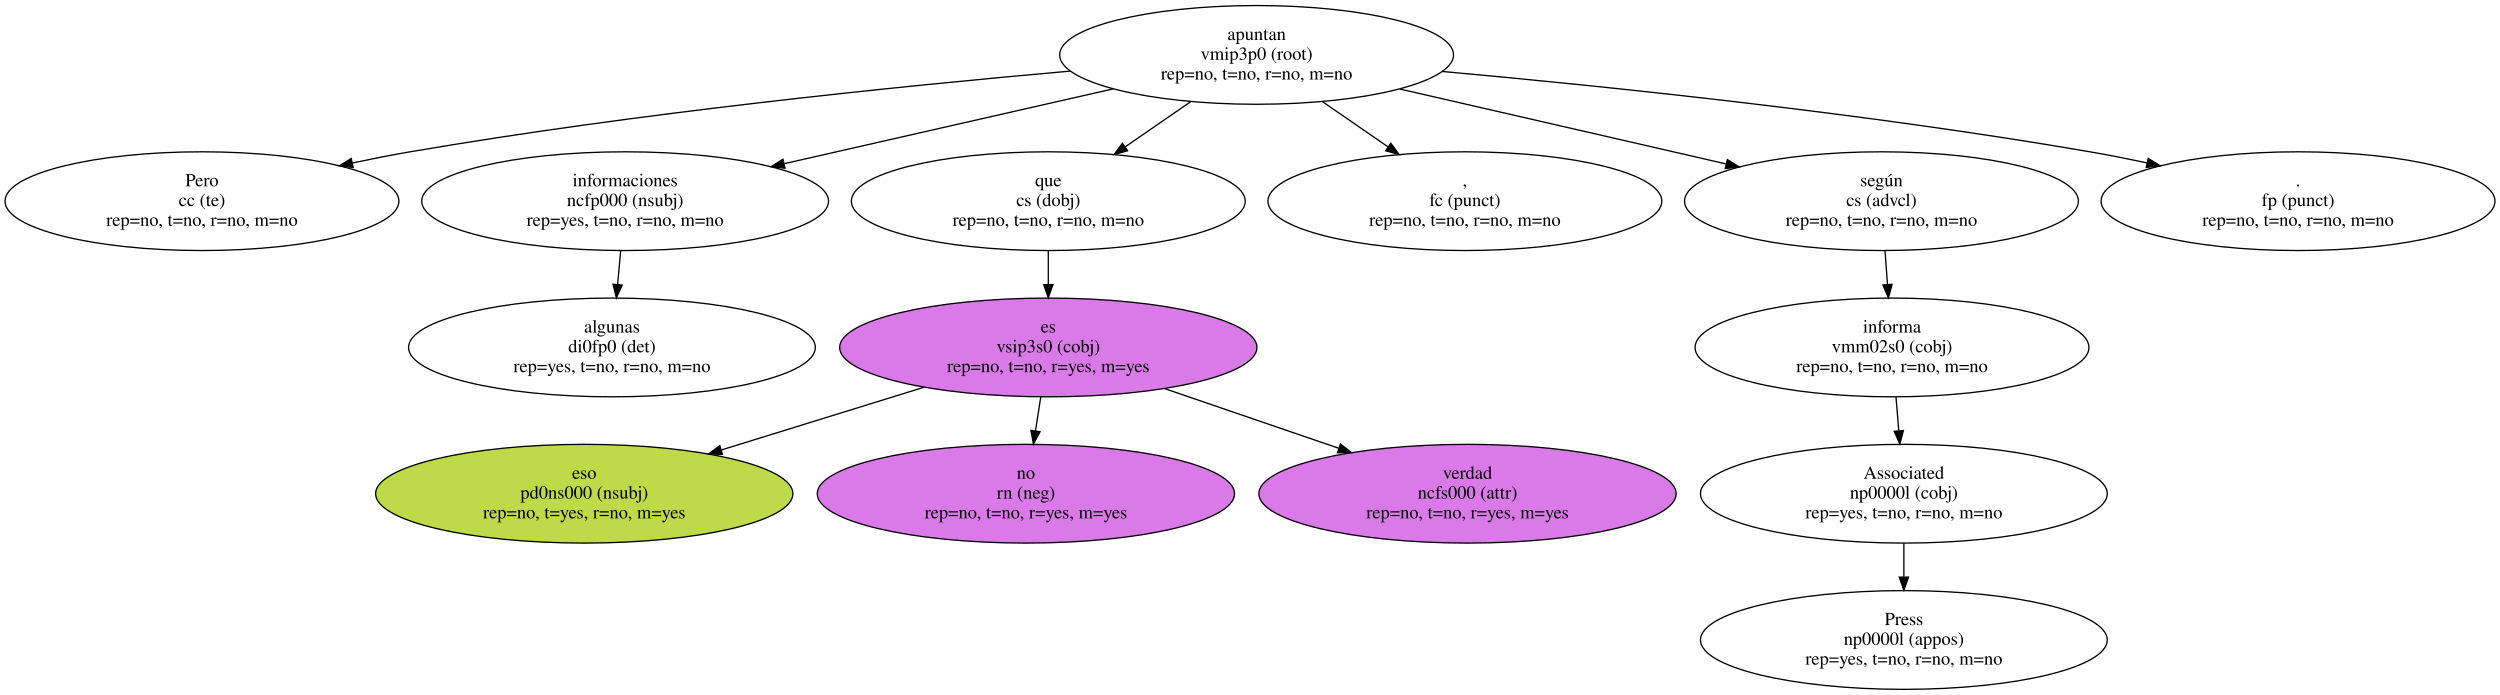
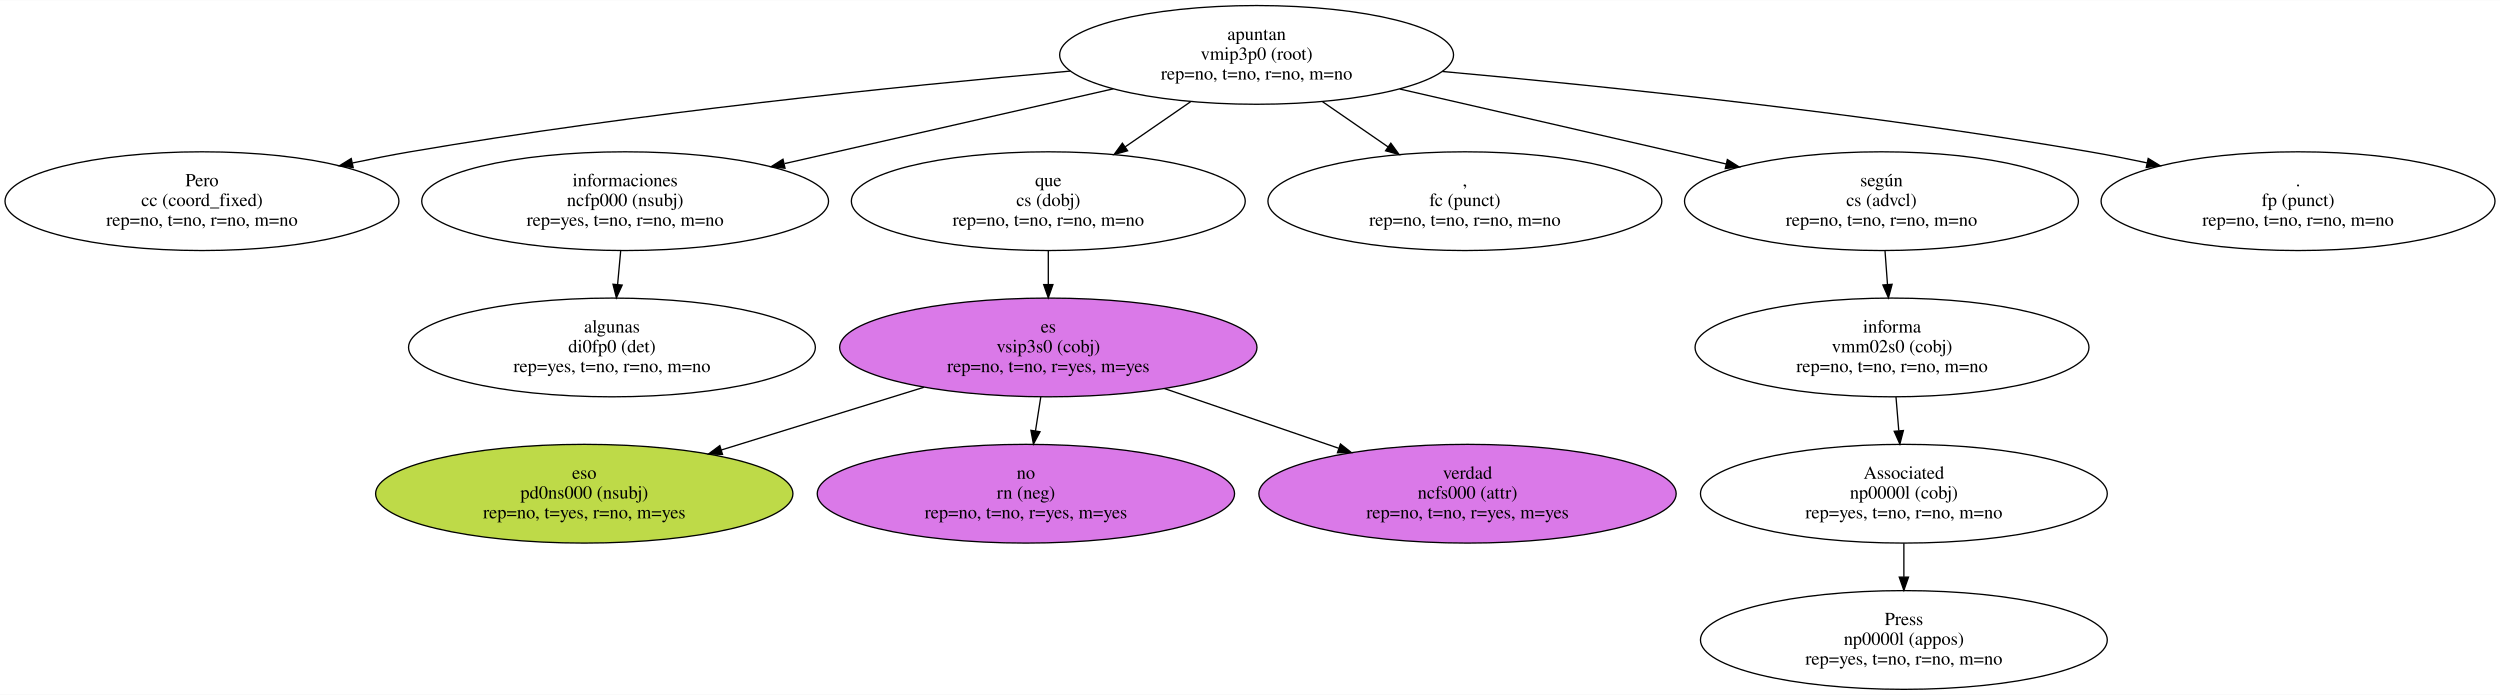
<svg xmlns="http://www.w3.org/2000/svg" width="1896pt" height="527pt" viewBox="0.00 0.00 1896.40 526.77">
  <g id="graph0" class="graph" transform="scale(1 1) rotate(0) translate(4 522.77)">
    <polygon fill="white" stroke="transparent" points="-4,4 -4,-522.77 1892.4,-522.77 1892.4,4 -4,4" />
    <g id="node1" class="node">
      <ellipse fill="none" stroke="black" cx="949.2" cy="-481.29" rx="149.4" ry="37.45" />
      <text text-anchor="middle" x="949.2" y="-492.59" font-family="Times,serif" font-size="14.00">apuntan</text>
      <text text-anchor="middle" x="949.2" y="-477.59" font-family="Times,serif" font-size="14.00">vmip3p0 (root)</text>
      <text text-anchor="middle" x="949.2" y="-462.59" font-family="Times,serif" font-size="14.00">rep=no, t=no, r=no, m=no</text>
    </g>
    <g id="node2" class="node">
      <ellipse fill="none" stroke="black" cx="149.2" cy="-370.34" rx="149.4" ry="37.45" />
      <text text-anchor="middle" x="149.2" y="-381.64" font-family="Times,serif" font-size="14.00">Pero</text>
-       <text text-anchor="middle" x="149.2" y="-366.64" font-family="Times,serif" font-size="14.00">cc (te)</text>
+       <text text-anchor="middle" x="149.2" y="-366.64" font-family="Times,serif" font-size="14.00">cc (coord_fixed)</text>
      <text text-anchor="middle" x="149.2" y="-351.64" font-family="Times,serif" font-size="14.00">rep=no, t=no, r=no, m=no</text>
    </g>
    <g id="edge1" class="edge">
      <path fill="none" stroke="black" d="M807.96,-469.03C677.45,-457.51 478.42,-437.14 307.2,-407.81 293,-405.38 278.16,-402.46 263.5,-399.35" />
      <polygon fill="black" stroke="black" points="263.91,-395.86 253.4,-397.17 262.43,-402.7 263.91,-395.86" />
    </g>
    <g id="node3" class="node">
      <ellipse fill="none" stroke="black" cx="470.2" cy="-370.34" rx="154.3" ry="37.45" />
      <text text-anchor="middle" x="470.2" y="-381.64" font-family="Times,serif" font-size="14.00">informaciones</text>
      <text text-anchor="middle" x="470.2" y="-366.64" font-family="Times,serif" font-size="14.00">ncfp000 (nsubj)</text>
      <text text-anchor="middle" x="470.2" y="-351.64" font-family="Times,serif" font-size="14.00">rep=yes, t=no, r=no, m=no</text>
    </g>
    <g id="edge2" class="edge">
      <path fill="none" stroke="black" d="M840.51,-455.57C766.28,-438.68 667.86,-416.3 591.15,-398.85" />
      <polygon fill="black" stroke="black" points="591.48,-395.33 580.95,-396.53 589.93,-402.16 591.48,-395.33" />
    </g>
    <g id="node4" class="node">
      <ellipse fill="none" stroke="black" cx="791.2" cy="-370.34" rx="149.4" ry="37.45" />
      <text text-anchor="middle" x="791.2" y="-381.64" font-family="Times,serif" font-size="14.00">que</text>
      <text text-anchor="middle" x="791.2" y="-366.64" font-family="Times,serif" font-size="14.00">cs (dobj)</text>
      <text text-anchor="middle" x="791.2" y="-351.64" font-family="Times,serif" font-size="14.00">rep=no, t=no, r=no, m=no</text>
    </g>
    <g id="edge3" class="edge">
      <path fill="none" stroke="black" d="M899.21,-445.82C883.42,-434.93 865.85,-422.81 849.54,-411.56" />
      <polygon fill="black" stroke="black" points="851.36,-408.57 841.14,-405.77 847.38,-414.33 851.36,-408.57" />
    </g>
    <g id="node5" class="node">
      <ellipse fill="none" stroke="black" cx="1107.2" cy="-370.34" rx="149.4" ry="37.45" />
      <text text-anchor="middle" x="1107.2" y="-381.64" font-family="Times,serif" font-size="14.00">,</text>
      <text text-anchor="middle" x="1107.2" y="-366.64" font-family="Times,serif" font-size="14.00">fc (punct)</text>
      <text text-anchor="middle" x="1107.2" y="-351.64" font-family="Times,serif" font-size="14.00">rep=no, t=no, r=no, m=no</text>
    </g>
    <g id="edge4" class="edge">
      <path fill="none" stroke="black" d="M999.19,-445.82C1014.97,-434.93 1032.55,-422.81 1048.86,-411.56" />
      <polygon fill="black" stroke="black" points="1051.02,-414.33 1057.26,-405.77 1047.04,-408.57 1051.02,-414.33" />
    </g>
    <g id="node6" class="node">
      <ellipse fill="none" stroke="black" cx="1423.2" cy="-370.34" rx="149.4" ry="37.45" />
      <text text-anchor="middle" x="1423.2" y="-381.64" font-family="Times,serif" font-size="14.00">según</text>
      <text text-anchor="middle" x="1423.2" y="-366.64" font-family="Times,serif" font-size="14.00">cs (advcl)</text>
      <text text-anchor="middle" x="1423.2" y="-351.64" font-family="Times,serif" font-size="14.00">rep=no, t=no, r=no, m=no</text>
    </g>
    <g id="edge5" class="edge">
      <path fill="none" stroke="black" d="M1057.8,-455.42C1118.76,-441.45 1196.22,-423.69 1265.2,-407.81 1278.22,-404.82 1291.85,-401.68 1305.41,-398.55" />
      <polygon fill="black" stroke="black" points="1306.31,-401.93 1315.26,-396.28 1304.73,-395.11 1306.31,-401.93" />
    </g>
    <g id="node7" class="node">
      <ellipse fill="none" stroke="black" cx="1739.2" cy="-370.34" rx="149.4" ry="37.45" />
      <text text-anchor="middle" x="1739.2" y="-381.64" font-family="Times,serif" font-size="14.00">.</text>
      <text text-anchor="middle" x="1739.2" y="-366.64" font-family="Times,serif" font-size="14.00">fp (punct)</text>
      <text text-anchor="middle" x="1739.2" y="-351.64" font-family="Times,serif" font-size="14.00">rep=no, t=no, r=no, m=no</text>
    </g>
    <g id="edge6" class="edge">
      <path fill="none" stroke="black" d="M1090.1,-468.72C1218.61,-457.08 1413.45,-436.7 1581.2,-407.81 1595.29,-405.39 1610,-402.49 1624.55,-399.4" />
      <polygon fill="black" stroke="black" points="1625.54,-402.77 1634.57,-397.23 1624.06,-395.92 1625.54,-402.77" />
    </g>
    <g id="node8" class="node">
      <ellipse fill="none" stroke="black" cx="460.2" cy="-259.38" rx="154.3" ry="37.45" />
      <text text-anchor="middle" x="460.2" y="-270.68" font-family="Times,serif" font-size="14.00">algunas</text>
      <text text-anchor="middle" x="460.2" y="-255.68" font-family="Times,serif" font-size="14.00">di0fp0 (det)</text>
      <text text-anchor="middle" x="460.2" y="-240.68" font-family="Times,serif" font-size="14.00">rep=yes, t=no, r=no, m=no</text>
    </g>
    <g id="edge7" class="edge">
      <path fill="none" stroke="black" d="M466.84,-332.75C466.09,-324.58 465.29,-315.8 464.5,-307.27" />
      <polygon fill="black" stroke="black" points="467.96,-306.69 463.57,-297.06 460.99,-307.33 467.96,-306.69" />
    </g>
    <g id="node9" class="node">
      <ellipse fill="#DA79E8" stroke="black" cx="791.2" cy="-259.38" rx="158.28" ry="37.45" />
      <text text-anchor="middle" x="791.2" y="-270.68" font-family="Times,serif" font-size="14.00">es</text>
      <text text-anchor="middle" x="791.2" y="-255.68" font-family="Times,serif" font-size="14.00">vsip3s0 (cobj)</text>
      <text text-anchor="middle" x="791.2" y="-240.68" font-family="Times,serif" font-size="14.00">rep=no, t=no, r=yes, m=yes</text>
    </g>
    <g id="edge8" class="edge">
      <path fill="none" stroke="black" d="M791.2,-332.75C791.2,-324.58 791.2,-315.8 791.2,-307.27" />
      <polygon fill="black" stroke="black" points="794.7,-307.06 791.2,-297.06 787.7,-307.06 794.7,-307.06" />
    </g>
    <g id="node13" class="node">
      <ellipse fill="none" stroke="black" cx="1431.2" cy="-259.38" rx="149.4" ry="37.45" />
      <text text-anchor="middle" x="1431.2" y="-270.68" font-family="Times,serif" font-size="14.00">informa</text>
      <text text-anchor="middle" x="1431.2" y="-255.68" font-family="Times,serif" font-size="14.00">vmm02s0 (cobj)</text>
      <text text-anchor="middle" x="1431.2" y="-240.68" font-family="Times,serif" font-size="14.00">rep=no, t=no, r=no, m=no</text>
    </g>
    <g id="edge12" class="edge">
      <path fill="none" stroke="black" d="M1425.89,-332.75C1426.49,-324.58 1427.13,-315.8 1427.76,-307.27" />
      <polygon fill="black" stroke="black" points="1431.27,-307.28 1428.51,-297.06 1424.28,-306.77 1431.27,-307.28" />
    </g>
    <g id="node10" class="node">
      <ellipse fill="#BEDA48" stroke="black" cx="439.2" cy="-148.43" rx="158.28" ry="37.45" />
      <text text-anchor="middle" x="439.2" y="-159.73" font-family="Times,serif" font-size="14.00">eso</text>
      <text text-anchor="middle" x="439.2" y="-144.73" font-family="Times,serif" font-size="14.00">pd0ns000 (nsubj)</text>
      <text text-anchor="middle" x="439.2" y="-129.73" font-family="Times,serif" font-size="14.00">rep=no, t=yes, r=no, m=yes</text>
    </g>
    <g id="edge9" class="edge">
      <path fill="none" stroke="black" d="M696.87,-229.19C649.43,-214.5 591.81,-196.67 543.1,-181.59" />
      <polygon fill="black" stroke="black" points="544.07,-178.23 533.48,-178.61 542,-184.91 544.07,-178.23" />
    </g>
    <g id="node11" class="node">
      <ellipse fill="#DA79E8" stroke="black" cx="774.2" cy="-148.43" rx="158.28" ry="37.45" />
      <text text-anchor="middle" x="774.2" y="-159.73" font-family="Times,serif" font-size="14.00">no</text>
      <text text-anchor="middle" x="774.2" y="-144.73" font-family="Times,serif" font-size="14.00">rn (neg)</text>
      <text text-anchor="middle" x="774.2" y="-129.73" font-family="Times,serif" font-size="14.00">rep=no, t=no, r=yes, m=yes</text>
    </g>
    <g id="edge10" class="edge">
      <path fill="none" stroke="black" d="M785.49,-221.8C784.2,-213.54 782.82,-204.65 781.47,-196.04" />
      <polygon fill="black" stroke="black" points="784.92,-195.44 779.92,-186.1 778.01,-196.52 784.92,-195.44" />
    </g>
    <g id="node12" class="node">
      <ellipse fill="#DA79E8" stroke="black" cx="1109.2" cy="-148.43" rx="158.28" ry="37.45" />
      <text text-anchor="middle" x="1109.2" y="-159.73" font-family="Times,serif" font-size="14.00">verdad</text>
      <text text-anchor="middle" x="1109.2" y="-144.73" font-family="Times,serif" font-size="14.00">ncfs000 (attr)</text>
      <text text-anchor="middle" x="1109.2" y="-129.73" font-family="Times,serif" font-size="14.00">rep=no, t=no, r=yes, m=yes</text>
    </g>
    <g id="edge11" class="edge">
      <path fill="none" stroke="black" d="M879.36,-228.18C920.37,-214.13 969.29,-197.37 1011.43,-182.93" />
      <polygon fill="black" stroke="black" points="1012.82,-186.15 1021.15,-179.6 1010.55,-179.53 1012.82,-186.15" />
    </g>
    <g id="node14" class="node">
      <ellipse fill="none" stroke="black" cx="1440.2" cy="-148.43" rx="154.3" ry="37.45" />
      <text text-anchor="middle" x="1440.2" y="-159.73" font-family="Times,serif" font-size="14.00">Associated</text>
      <text text-anchor="middle" x="1440.2" y="-144.73" font-family="Times,serif" font-size="14.00">np0000l (cobj)</text>
      <text text-anchor="middle" x="1440.2" y="-129.73" font-family="Times,serif" font-size="14.00">rep=yes, t=no, r=no, m=no</text>
    </g>
    <g id="edge13" class="edge">
      <path fill="none" stroke="black" d="M1434.22,-221.8C1434.9,-213.63 1435.62,-204.85 1436.33,-196.32" />
      <polygon fill="black" stroke="black" points="1439.84,-196.36 1437.17,-186.1 1432.86,-195.78 1439.84,-196.36" />
    </g>
    <g id="node15" class="node">
      <ellipse fill="none" stroke="black" cx="1440.2" cy="-37.48" rx="154.3" ry="37.45" />
      <text text-anchor="middle" x="1440.2" y="-48.78" font-family="Times,serif" font-size="14.00">Press</text>
      <text text-anchor="middle" x="1440.2" y="-33.78" font-family="Times,serif" font-size="14.00">np0000l (appos)</text>
      <text text-anchor="middle" x="1440.2" y="-18.78" font-family="Times,serif" font-size="14.00">rep=yes, t=no, r=no, m=no</text>
    </g>
    <g id="edge14" class="edge">
      <path fill="none" stroke="black" d="M1440.2,-110.85C1440.2,-102.67 1440.2,-93.89 1440.2,-85.37" />
      <polygon fill="black" stroke="black" points="1443.7,-85.15 1440.2,-75.15 1436.7,-85.15 1443.7,-85.15" />
    </g>
  </g>
</svg>
